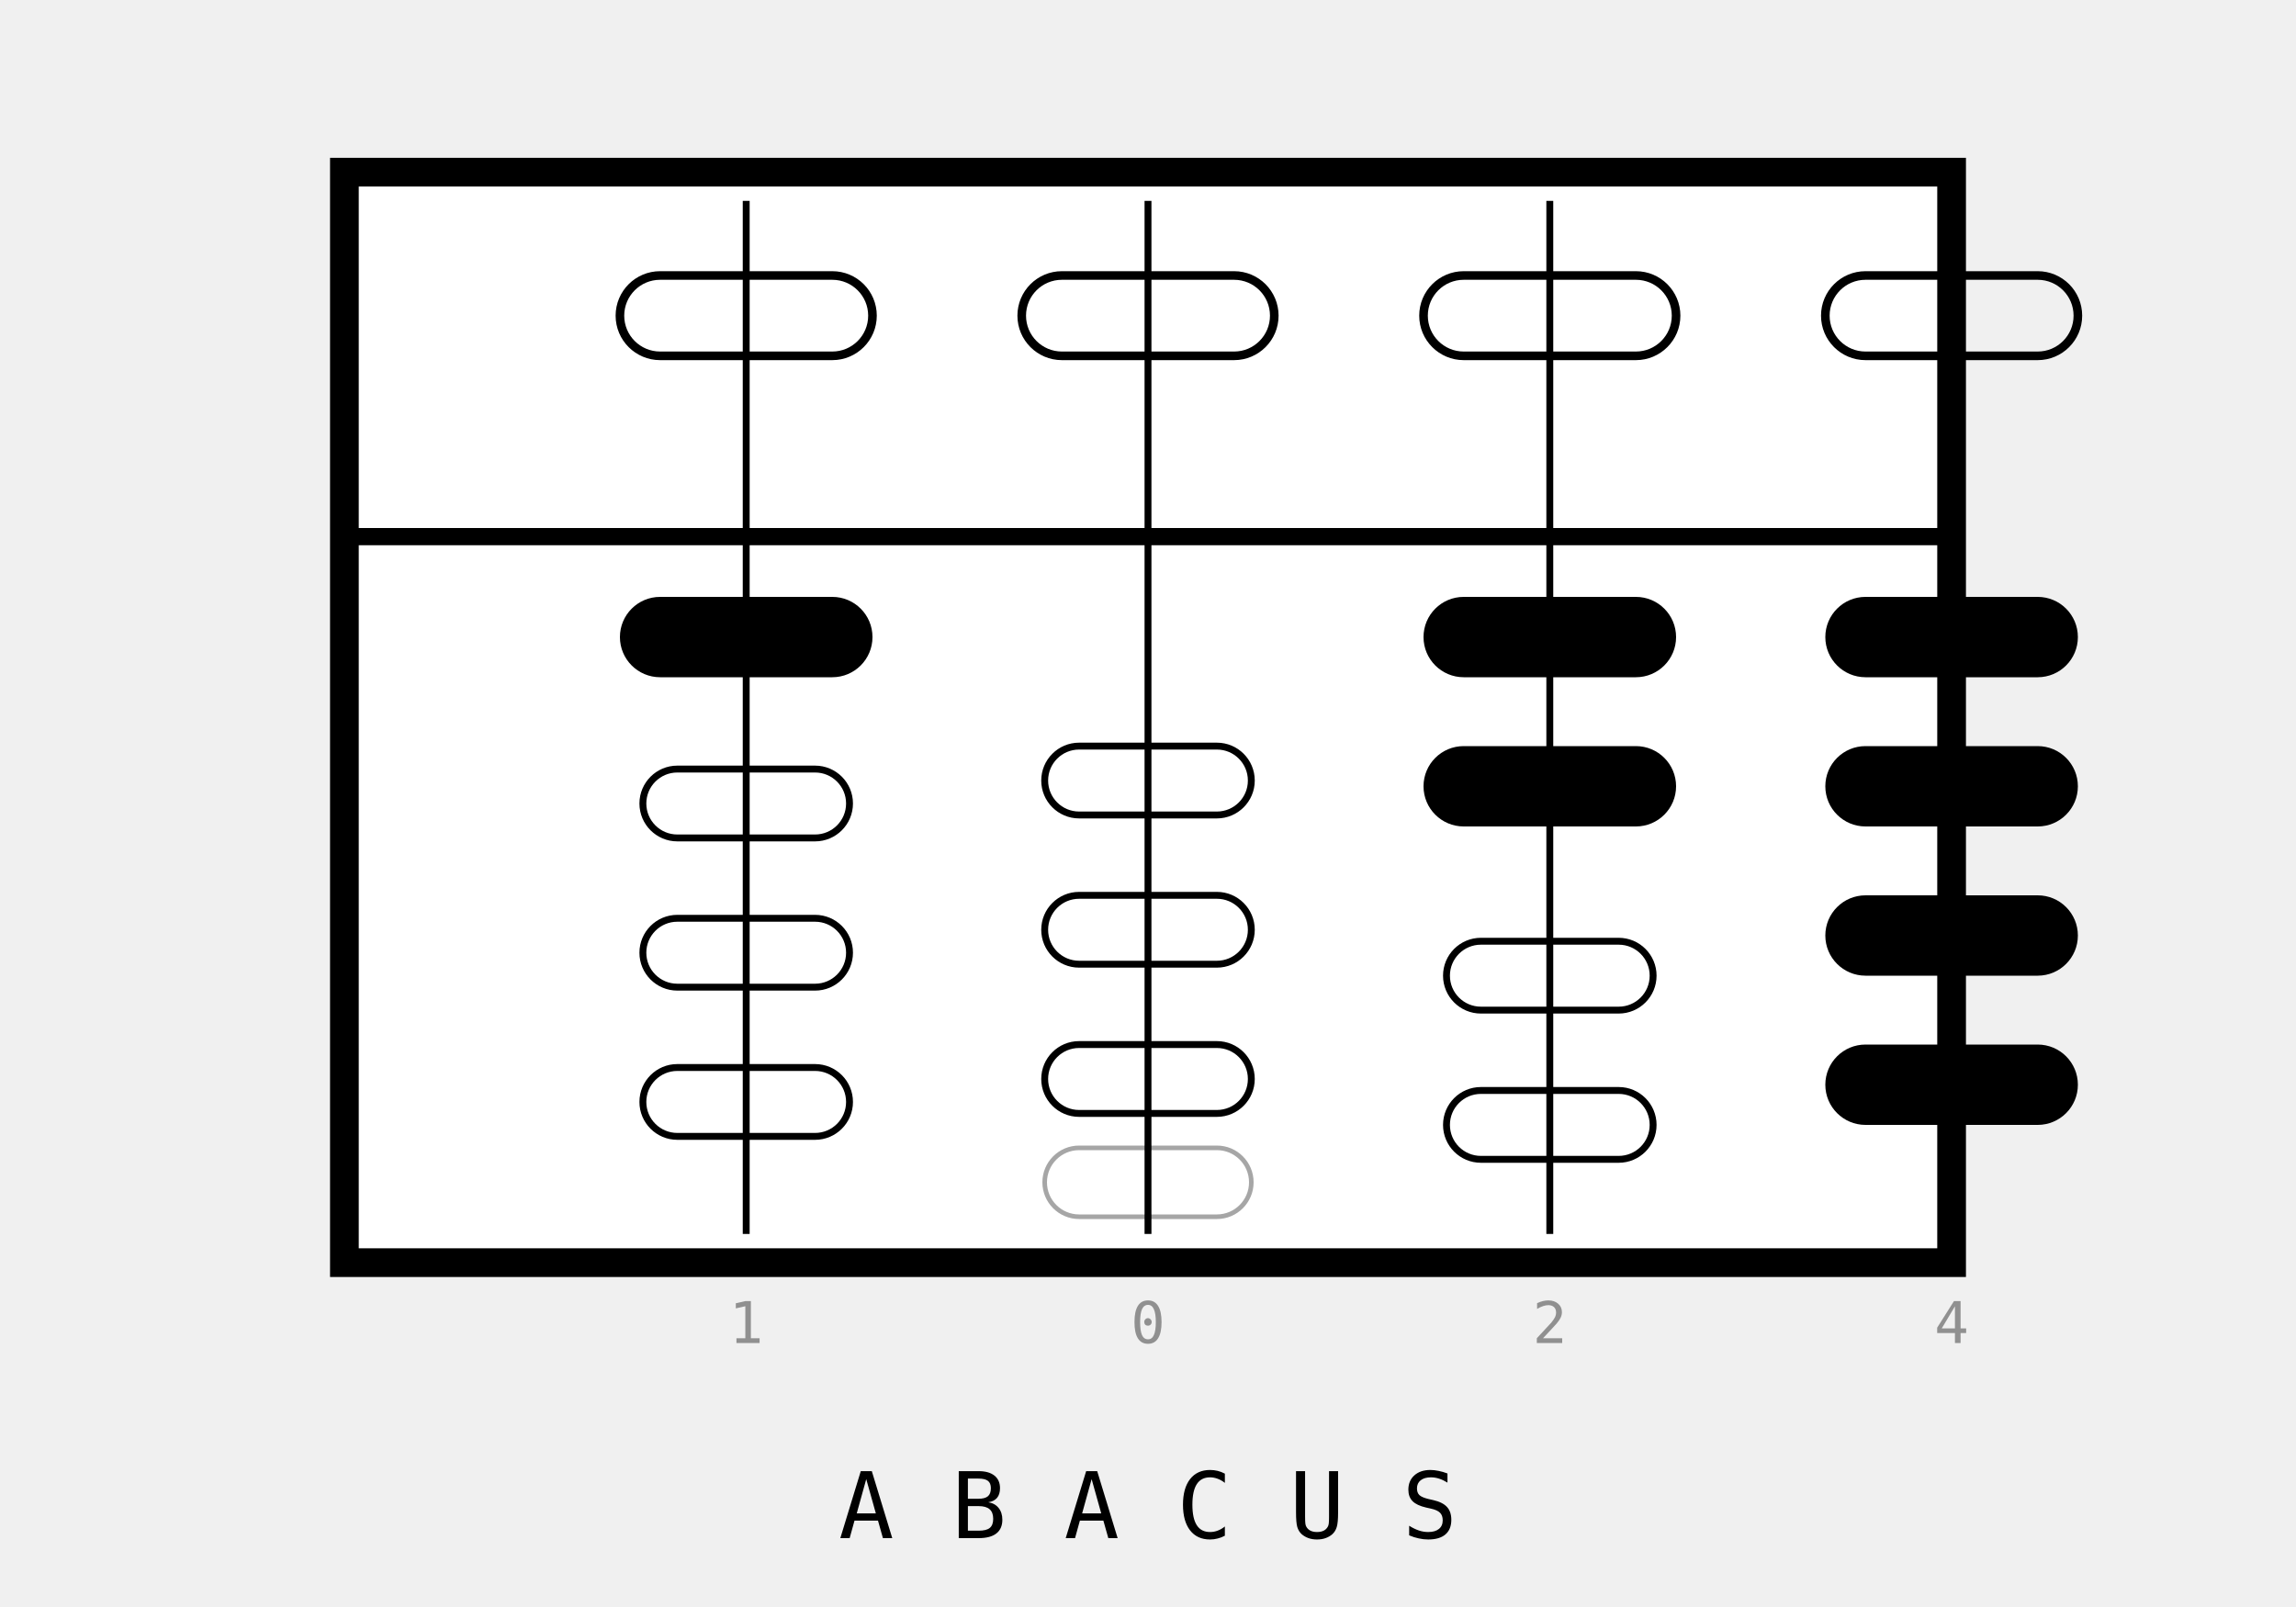
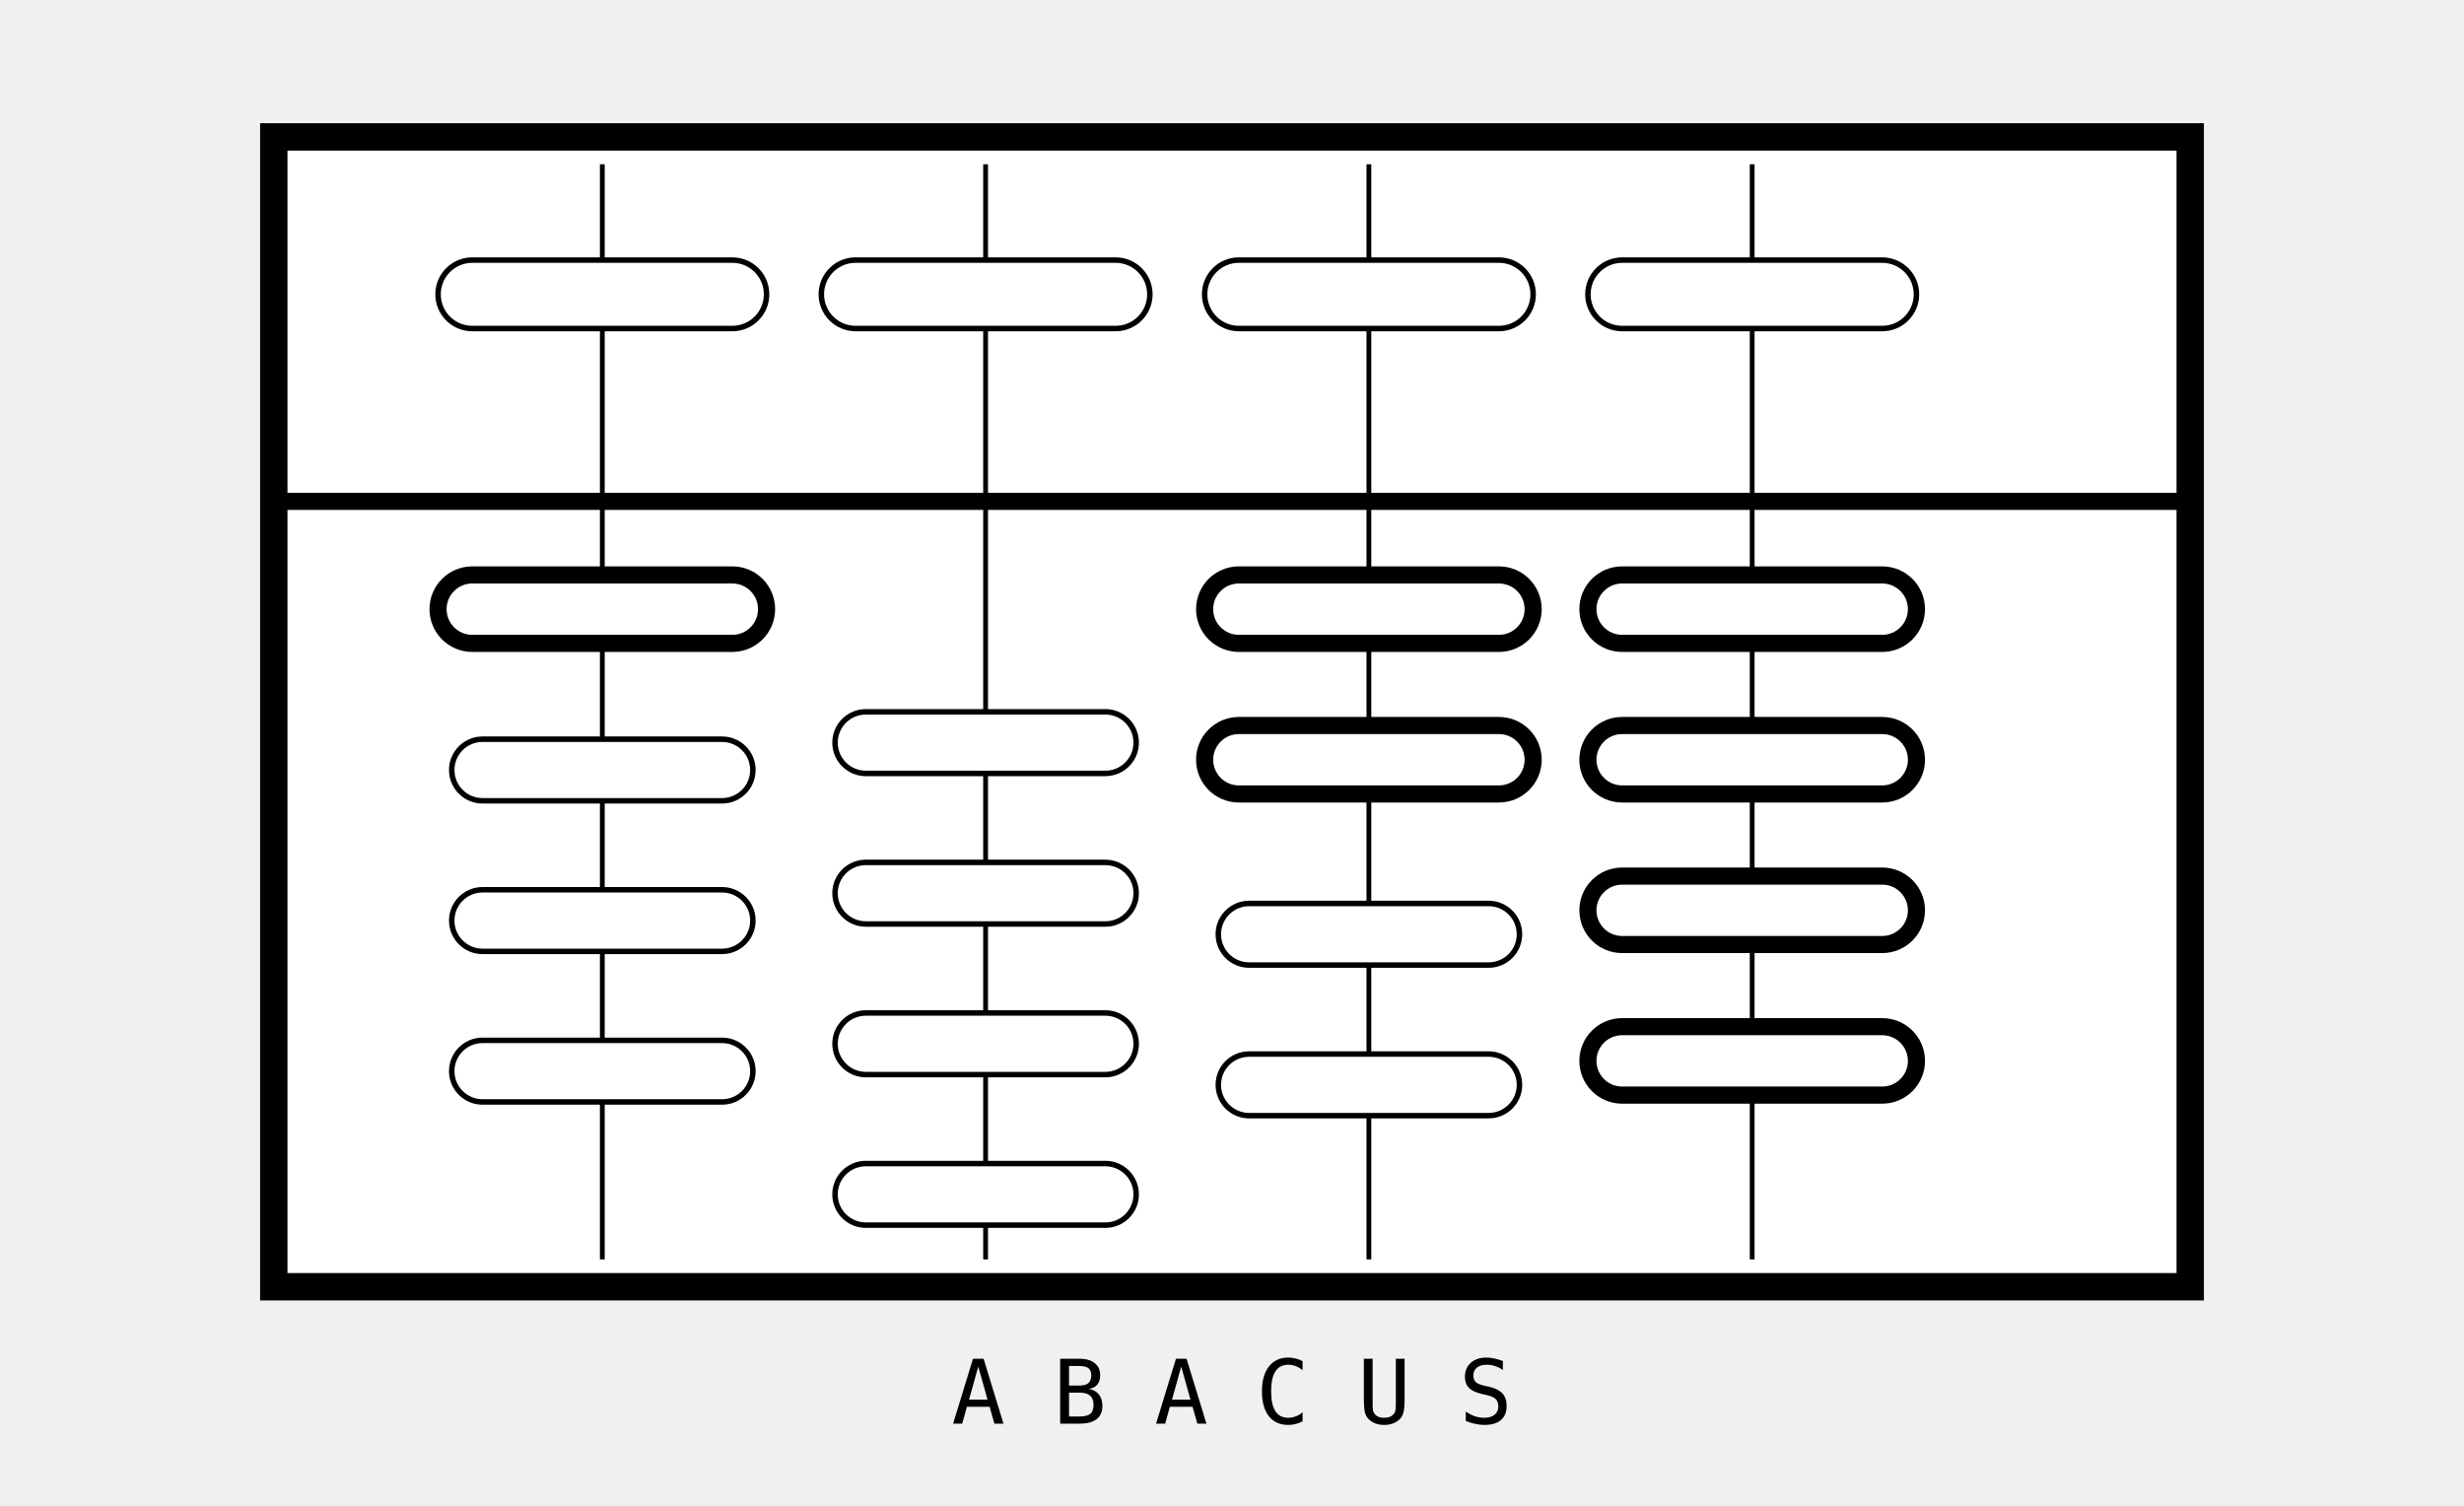
- <svg xmlns="http://www.w3.org/2000/svg" viewBox="0 0 400 280" fill="none">
-   <rect x="60" y="30" width="280" height="190" rx="0" stroke="black" stroke-width="5" fill="white" />
-   <rect x="60" y="92" width="280" height="3" fill="black" />
-   <line x1="130" y1="35" x2="130" y2="215" stroke="black" stroke-width="1.2" />
-   <line x1="200" y1="35" x2="200" y2="215" stroke="black" stroke-width="1.2" />
-   <line x1="270" y1="35" x2="270" y2="215" stroke="black" stroke-width="1.2" />
-   <line x1="340" y1="35" x2="340" y2="215" stroke="black" stroke-width="0.6" stroke-dasharray="none" opacity="0.4" />
-   <rect x="108" y="48" width="44" height="14" rx="7" fill="none" stroke="black" stroke-width="1.5" />
-   <rect x="178" y="48" width="44" height="14" rx="7" fill="none" stroke="black" stroke-width="1.5" />
-   <rect x="248" y="48" width="44" height="14" rx="7" fill="none" stroke="black" stroke-width="1.5" />
-   <rect x="318" y="48" width="44" height="14" rx="7" fill="none" stroke="black" stroke-width="1.5" />
-   <rect x="108" y="104" width="44" height="14" rx="7" fill="black" />
-   <rect x="112" y="134" width="36" height="12" rx="6" fill="none" stroke="black" stroke-width="1.2" />
-   <rect x="112" y="160" width="36" height="12" rx="6" fill="none" stroke="black" stroke-width="1.2" />
-   <rect x="112" y="186" width="36" height="12" rx="6" fill="none" stroke="black" stroke-width="1.2" />
-   <rect x="182" y="130" width="36" height="12" rx="6" fill="none" stroke="black" stroke-width="1.2" />
-   <rect x="182" y="156" width="36" height="12" rx="6" fill="none" stroke="black" stroke-width="1.2" />
-   <rect x="182" y="182" width="36" height="12" rx="6" fill="none" stroke="black" stroke-width="1.2" />
-   <rect x="182" y="200" width="36" height="12" rx="6" fill="none" stroke="black" stroke-width="0.8" opacity="0.35" />
-   <rect x="248" y="104" width="44" height="14" rx="7" fill="black" />
-   <rect x="248" y="130" width="44" height="14" rx="7" fill="black" />
-   <rect x="252" y="164" width="36" height="12" rx="6" fill="none" stroke="black" stroke-width="1.2" />
-   <rect x="252" y="190" width="36" height="12" rx="6" fill="none" stroke="black" stroke-width="1.2" />
-   <rect x="318" y="104" width="44" height="14" rx="7" fill="black" />
-   <rect x="318" y="130" width="44" height="14" rx="7" fill="black" />
-   <rect x="318" y="156" width="44" height="14" rx="7" fill="black" />
-   <rect x="318" y="182" width="44" height="14" rx="7" fill="black" />
-   <text x="130" y="234" text-anchor="middle" font-family="'SF Mono', Menlo, Consolas, monospace" font-size="10" font-weight="300" fill="black" opacity="0.4">1</text>
-   <text x="200" y="234" text-anchor="middle" font-family="'SF Mono', Menlo, Consolas, monospace" font-size="10" font-weight="300" fill="black" opacity="0.4">0</text>
-   <text x="270" y="234" text-anchor="middle" font-family="'SF Mono', Menlo, Consolas, monospace" font-size="10" font-weight="300" fill="black" opacity="0.4">2</text>
-   <text x="340" y="234" text-anchor="middle" font-family="'SF Mono', Menlo, Consolas, monospace" font-size="10" font-weight="300" fill="black" opacity="0.4">4</text>
-   <text x="200" y="268" text-anchor="middle" font-family="'SF Mono', Menlo, Consolas, monospace" font-size="16" font-weight="200" letter-spacing="10" fill="black">ABACUS</text>
+ <svg xmlns="http://www.w3.org/2000/svg" viewBox="0 0 360 220" fill="none">
+   <rect x="40" y="20" width="280" height="168" rx="0" stroke="black" stroke-width="4" fill="white" />
+   <rect x="40" y="72" width="280" height="2.5" fill="black" />
+   <line x1="88" y1="24" x2="88" y2="184" stroke="black" stroke-width="0.7" />
+   <line x1="144" y1="24" x2="144" y2="184" stroke="black" stroke-width="0.7" />
+   <line x1="200" y1="24" x2="200" y2="184" stroke="black" stroke-width="0.7" />
+   <line x1="256" y1="24" x2="256" y2="184" stroke="black" stroke-width="0.7" />
+   <rect x="64" y="38" width="48" height="10" rx="5" fill="white" stroke="black" stroke-width="0.8" />
+   <rect x="120" y="38" width="48" height="10" rx="5" fill="white" stroke="black" stroke-width="0.8" />
+   <rect x="176" y="38" width="48" height="10" rx="5" fill="white" stroke="black" stroke-width="0.8" />
+   <rect x="232" y="38" width="48" height="10" rx="5" fill="white" stroke="black" stroke-width="0.8" />
+   <rect x="64" y="84" width="48" height="10" rx="5" fill="white" stroke="black" stroke-width="2.5" />
+   <rect x="66" y="108" width="44" height="9" rx="4.5" fill="white" stroke="black" stroke-width="0.8" />
+   <rect x="66" y="130" width="44" height="9" rx="4.5" fill="white" stroke="black" stroke-width="0.8" />
+   <rect x="66" y="152" width="44" height="9" rx="4.5" fill="white" stroke="black" stroke-width="0.8" />
+   <rect x="122" y="104" width="44" height="9" rx="4.5" fill="white" stroke="black" stroke-width="0.8" />
+   <rect x="122" y="126" width="44" height="9" rx="4.5" fill="white" stroke="black" stroke-width="0.8" />
+   <rect x="122" y="148" width="44" height="9" rx="4.5" fill="white" stroke="black" stroke-width="0.8" />
+   <rect x="122" y="170" width="44" height="9" rx="4.5" fill="white" stroke="black" stroke-width="0.8" />
+   <rect x="176" y="84" width="48" height="10" rx="5" fill="white" stroke="black" stroke-width="2.5" />
+   <rect x="176" y="106" width="48" height="10" rx="5" fill="white" stroke="black" stroke-width="2.5" />
+   <rect x="178" y="132" width="44" height="9" rx="4.5" fill="white" stroke="black" stroke-width="0.8" />
+   <rect x="178" y="154" width="44" height="9" rx="4.5" fill="white" stroke="black" stroke-width="0.8" />
+   <rect x="232" y="84" width="48" height="10" rx="5" fill="white" stroke="black" stroke-width="2.5" />
+   <rect x="232" y="106" width="48" height="10" rx="5" fill="white" stroke="black" stroke-width="2.5" />
+   <rect x="232" y="128" width="48" height="10" rx="5" fill="white" stroke="black" stroke-width="2.5" />
+   <rect x="232" y="150" width="48" height="10" rx="5" fill="white" stroke="black" stroke-width="2.5" />
+   <text x="180" y="208" text-anchor="middle" font-family="'SF Mono', Menlo, monospace" font-size="13" font-weight="200" letter-spacing="7" fill="black">ABACUS</text>
</svg>
